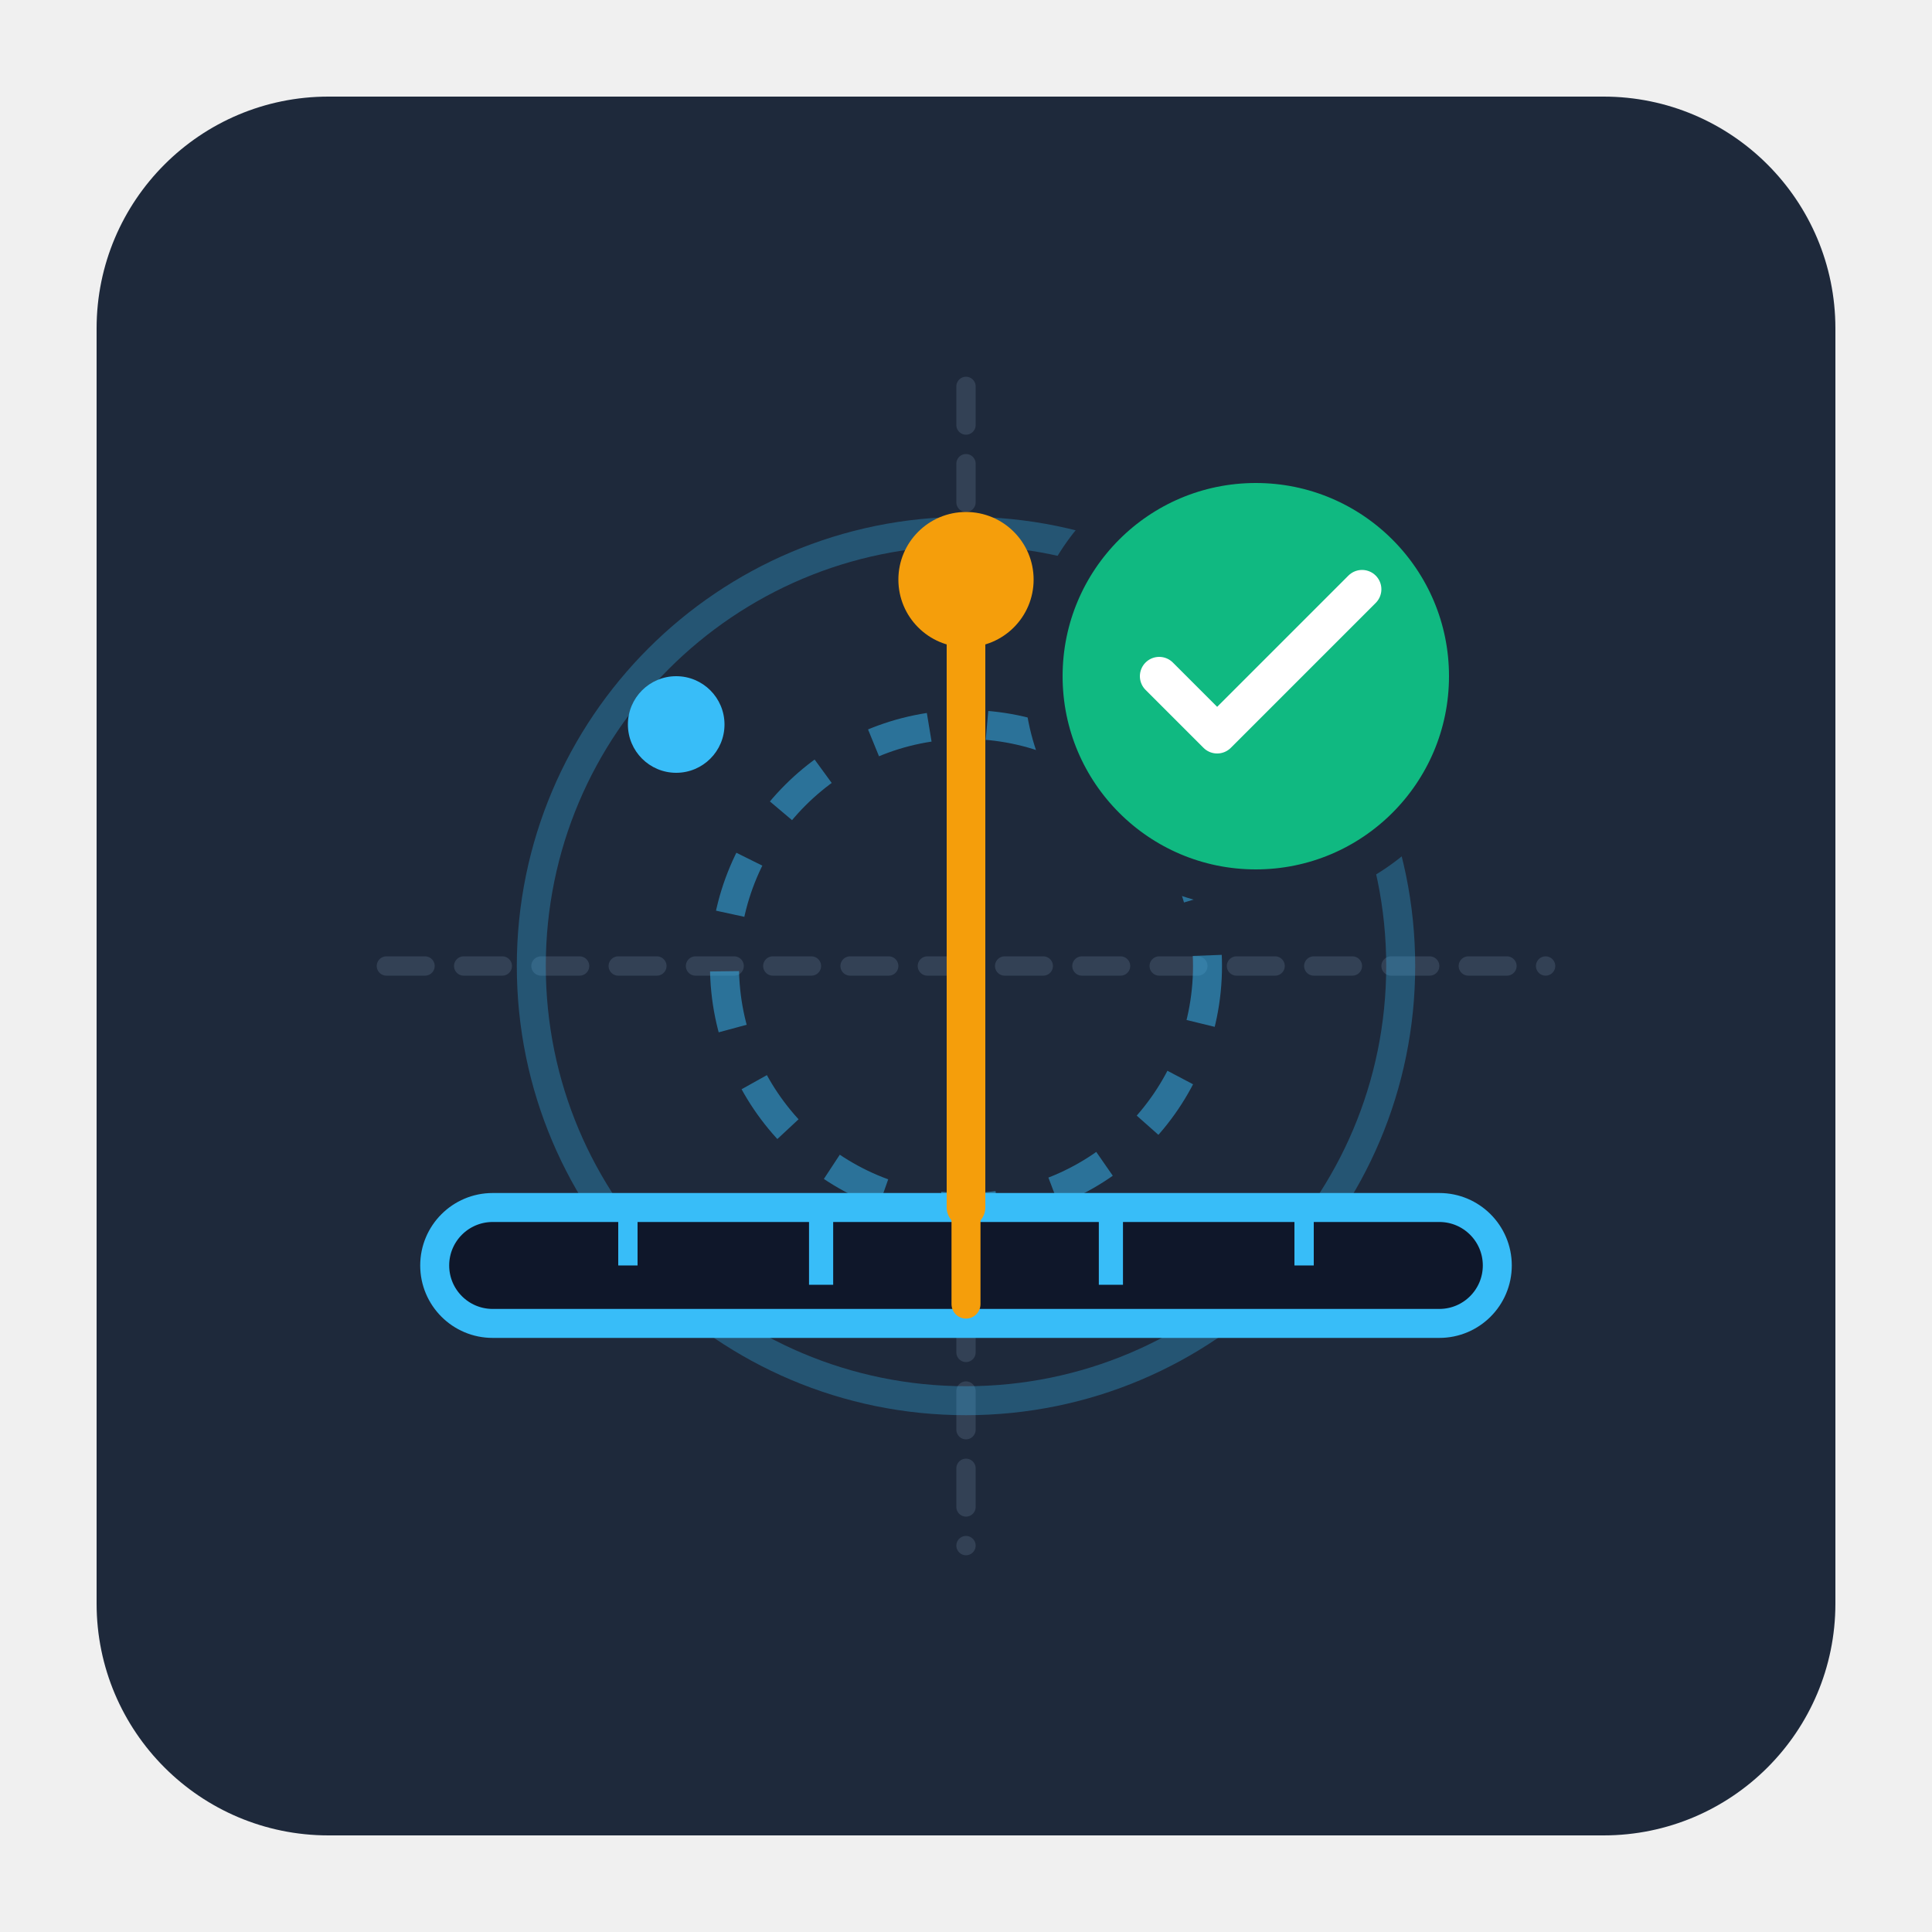
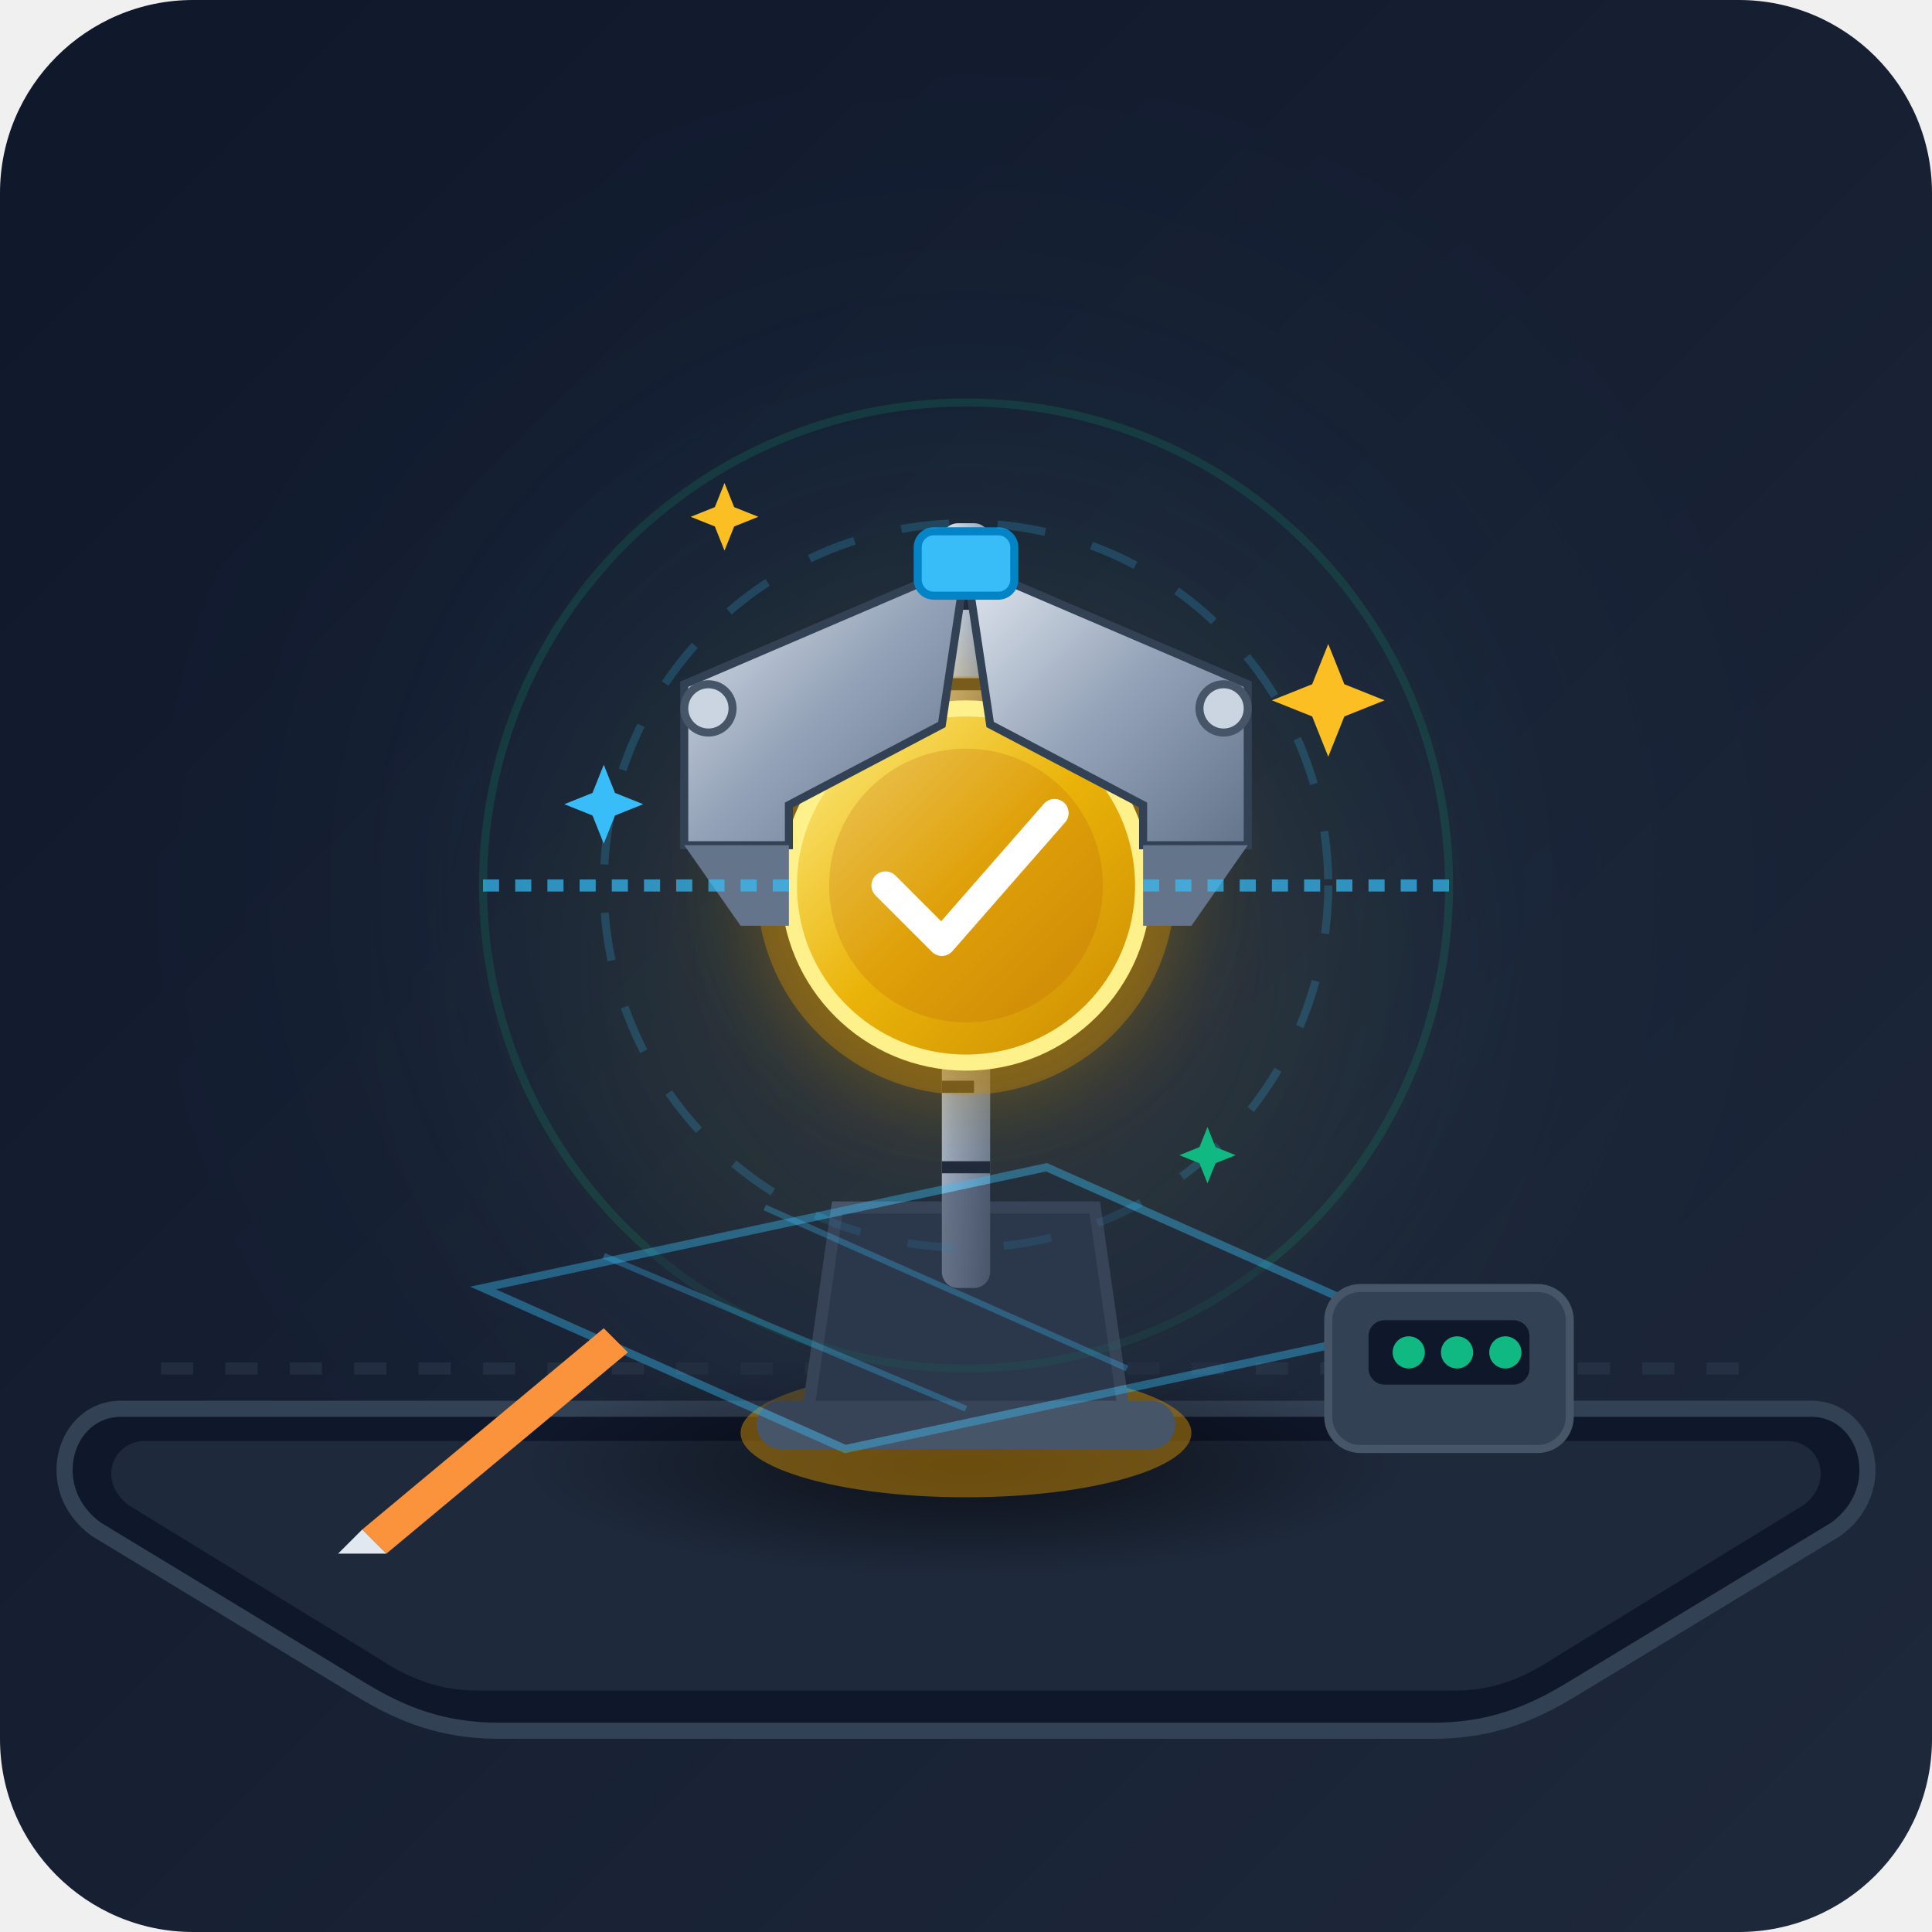
- <svg xmlns="http://www.w3.org/2000/svg" viewBox="0 0 200 200">
-   <rect x="10" y="10" width="180" height="180" rx="24" fill="#1e293b" />
-   <line x1="40" y1="100" x2="160" y2="100" stroke="#334155" stroke-width="2" stroke-dasharray="4 4" stroke-linecap="round" />
-   <line x1="100" y1="40" x2="100" y2="160" stroke="#334155" stroke-width="2" stroke-dasharray="4 4" stroke-linecap="round" />
-   <circle cx="100" cy="100" r="45" fill="none" stroke="#38bdf8" stroke-width="3" stroke-opacity="0.3" />
-   <circle cx="100" cy="100" r="25" fill="none" stroke="#38bdf8" stroke-width="3" stroke-dasharray="6 6" stroke-opacity="0.5" />
-   <rect x="45" y="125" width="110" height="12" rx="6" fill="#0f172a" stroke="#38bdf8" stroke-width="3" />
-   <line x1="65" y1="125" x2="65" y2="131" stroke="#38bdf8" stroke-width="2" />
-   <line x1="85" y1="125" x2="85" y2="133" stroke="#38bdf8" stroke-width="2.5" />
-   <line x1="100" y1="125" x2="100" y2="135" stroke="#f59e0b" stroke-width="3" stroke-linecap="round" />
-   <line x1="115" y1="125" x2="115" y2="133" stroke="#38bdf8" stroke-width="2.5" />
-   <line x1="135" y1="125" x2="135" y2="131" stroke="#38bdf8" stroke-width="2" />
-   <path d="M100 60 L100 125" stroke="#f59e0b" stroke-width="4" stroke-linecap="round" />
-   <circle cx="100" cy="60" r="7" fill="#f59e0b" />
-   <circle cx="130" cy="70" r="22" fill="#10b981" stroke="#1e293b" stroke-width="4" />
-   <path d="M120 70 L126 76 L141 61" fill="none" stroke="#ffffff" stroke-width="4" stroke-linecap="round" stroke-linejoin="round" />
-   <circle cx="70" cy="75" r="5" fill="#38bdf8" />
+ <svg xmlns="http://www.w3.org/2000/svg" width="240" height="240" viewBox="0 0 240 240">
+   <defs>
+     <linearGradient id="bgGrad" x1="0%" y1="0%" x2="100%" y2="100%">
+       <stop offset="0%" stop-color="#0f172a" />
+       <stop offset="100%" stop-color="#1e293b" />
+     </linearGradient>
+     <filter id="goldGlow" x="-20%" y="-20%" width="140%" height="140%">
+       <feGaussianBlur stdDeviation="6" result="blur" />
+       <feComposite in="SourceGraphic" in2="blur" operator="over" />
+     </filter>
+     <radialGradient id="floorShadow" cx="50%" cy="50%" r="50%">
+       <stop offset="0%" stop-color="#000000" stop-opacity="0.6" />
+       <stop offset="100%" stop-color="#000000" stop-opacity="0" />
+     </radialGradient>
+     <linearGradient id="goldGrad" x1="0%" y1="0%" x2="100%" y2="100%">
+       <stop offset="0%" stop-color="#fef08a" />
+       <stop offset="50%" stop-color="#eab308" />
+       <stop offset="100%" stop-color="#ca8a04" />
+     </linearGradient>
+     <linearGradient id="metalGrad" x1="0%" y1="0%" x2="100%" y2="100%">
+       <stop offset="0%" stop-color="#e2e8f0" />
+       <stop offset="50%" stop-color="#94a3b8" />
+       <stop offset="100%" stop-color="#64748b" />
+     </linearGradient>
+     <linearGradient id="laserGrad" x1="0%" y1="0%" x2="0%" y2="100%">
+       <stop offset="0%" stop-color="#38bdf8" stop-opacity="0.8" />
+       <stop offset="100%" stop-color="#38bdf8" stop-opacity="0" />
+     </linearGradient>
+   </defs>
+   <rect width="240" height="240" rx="24" fill="url(#bgGrad)" />
+   <circle cx="120" cy="110" r="70" fill="#38bdf8" opacity="0.05" filter="blur(20px)" />
+   <circle cx="120" cy="120" r="50" fill="#fbbf24" opacity="0.08" filter="blur(15px)" />
+   <path d="M 20 170 L 220 170" stroke="#334155" stroke-width="1.5" stroke-dasharray="4 4" opacity="0.4" />
+   <path d="M 15 175 L 225 175 C 232 175, 235 185, 228 190 L 195 210 C 190 213, 185 215, 178 215 L 62 215 C 55 215, 50 213, 45 210 L 12 190 C 5 185, 8 175, 15 175 Z" fill="#0f172a" stroke="#334155" stroke-width="2" />
+   <path d="M 18 179 L 222 179 C 226 179, 228 184, 224 187 L 193 206 C 190 208, 186 210, 181 210 L 59 210 C 54 210, 50 208, 47 206 L 16 187 C 12 184, 14 179, 18 179 Z" fill="#1e293b" />
+   <ellipse cx="120" cy="182" rx="55" ry="14" fill="url(#floorShadow)" />
+   <ellipse cx="120" cy="178" rx="28" ry="8" fill="#ca8a04" opacity="0.5" />
+   <path d="M 100 178 L 104 150 L 136 150 L 140 178 Z" fill="#334155" stroke="#475569" stroke-width="1.5" />
+   <rect x="94" y="174" width="52" height="6" rx="3" fill="#475569" />
+   <rect x="117" y="65" width="6" height="95" rx="2" fill="url(#metalGrad)" />
+   <line x1="117" y1="75" x2="121" y2="75" stroke="#1e293b" stroke-width="1.5" />
+   <line x1="117" y1="85" x2="123" y2="85" stroke="#1e293b" stroke-width="1.5" />
+   <line x1="117" y1="95" x2="121" y2="95" stroke="#1e293b" stroke-width="1.5" />
+   <line x1="117" y1="105" x2="123" y2="105" stroke="#1e293b" stroke-width="1.5" />
+   <line x1="117" y1="115" x2="121" y2="115" stroke="#1e293b" stroke-width="1.5" />
+   <line x1="117" y1="125" x2="123" y2="125" stroke="#1e293b" stroke-width="1.5" />
+   <line x1="117" y1="135" x2="121" y2="135" stroke="#1e293b" stroke-width="1.5" />
+   <line x1="117" y1="145" x2="123" y2="145" stroke="#1e293b" stroke-width="1.5" />
+   <g filter="url(#goldGlow)">
+     <circle cx="120" cy="110" r="26" fill="#ca8a04" opacity="0.4" />
+   </g>
+   <circle cx="120" cy="110" r="22" fill="url(#goldGrad)" stroke="#fef08a" stroke-width="2" />
+   <circle cx="120" cy="110" r="17" fill="#b45309" opacity="0.2" />
+   <path d="M 110 110 L 117 117 L 131 101" fill="none" stroke="#ffffff" stroke-width="3.5" stroke-linecap="round" stroke-linejoin="round" />
+   <path d="M 120 70 L 85 85 L 85 105 L 98 105 L 98 100 L 117 90 Z" fill="url(#metalGrad)" stroke="#334155" stroke-width="1" />
+   <path d="M 85 105 L 98 105 L 98 115 L 92 115 Z" fill="#64748b" />
+   <circle cx="88" cy="88" r="3" fill="#cbd5e1" stroke="#475569" stroke-width="1" />
+   <path d="M 120 70 L 155 85 L 155 105 L 142 105 L 142 100 L 123 90 Z" fill="url(#metalGrad)" stroke="#334155" stroke-width="1" />
+   <path d="M 155 105 L 142 105 L 142 115 L 148 115 Z" fill="#64748b" />
+   <circle cx="152" cy="88" r="3" fill="#cbd5e1" stroke="#475569" stroke-width="1" />
+   <rect x="114" y="66" width="12" height="8" rx="2" fill="#38bdf8" stroke="#0284c7" stroke-width="1" />
+   <line x1="60" y1="110" x2="98" y2="110" stroke="#38bdf8" stroke-width="1.5" stroke-dasharray="2 2" opacity="0.7" />
+   <line x1="142" y1="110" x2="180" y2="110" stroke="#38bdf8" stroke-width="1.5" stroke-dasharray="2 2" opacity="0.7" />
+   <circle cx="120" cy="110" r="45" fill="none" stroke="#38bdf8" stroke-width="1" opacity="0.2" stroke-dasharray="6 6" />
+   <circle cx="120" cy="110" r="60" fill="none" stroke="#10b981" stroke-width="1" opacity="0.15" />
+   <path d="M 60 160 L 130 145 L 175 165 L 105 180 Z" fill="#1e293b" stroke="#38bdf8" stroke-width="1" opacity="0.4" />
+   <line x1="75" y1="156" x2="120" y2="175" stroke="#38bdf8" stroke-width="0.75" opacity="0.3" />
+   <line x1="95" y1="150" x2="140" y2="170" stroke="#38bdf8" stroke-width="0.75" opacity="0.3" />
+   <rect x="165" y="160" width="30" height="20" rx="4" fill="#334155" stroke="#475569" stroke-width="1" />
+   <rect x="170" y="164" width="20" height="8" rx="2" fill="#0f172a" />
+   <circle cx="175" cy="168" r="2" fill="#10b981" />
+   <circle cx="181" cy="168" r="2" fill="#10b981" />
+   <circle cx="187" cy="168" r="2" fill="#10b981" />
+   <path d="M 45 190 L 75 165 L 78 168 L 48 193 Z" fill="#fb923c" />
+   <path d="M 45 190 L 42 193 L 48 193 Z" fill="#e2e8f0" />
+   <g transform="translate(165, 80)">
+     <path d="M 0 0 L 2 5 L 7 7 L 2 9 L 0 14 L -2 9 L -7 7 L -2 5 Z" fill="#fbbf24" />
+   </g>
+   <g transform="translate(75, 95) scale(0.7)">
+     <path d="M 0 0 L 2 5 L 7 7 L 2 9 L 0 14 L -2 9 L -7 7 L -2 5 Z" fill="#38bdf8" />
+   </g>
+   <g transform="translate(150, 140) scale(0.5)">
+     <path d="M 0 0 L 2 5 L 7 7 L 2 9 L 0 14 L -2 9 L -7 7 L -2 5 Z" fill="#10b981" />
+   </g>
+   <g transform="translate(90, 60) scale(0.6)">
+     <path d="M 0 0 L 2 5 L 7 7 L 2 9 L 0 14 L -2 9 L -7 7 L -2 5 Z" fill="#fbbf24" />
+   </g>
</svg>
